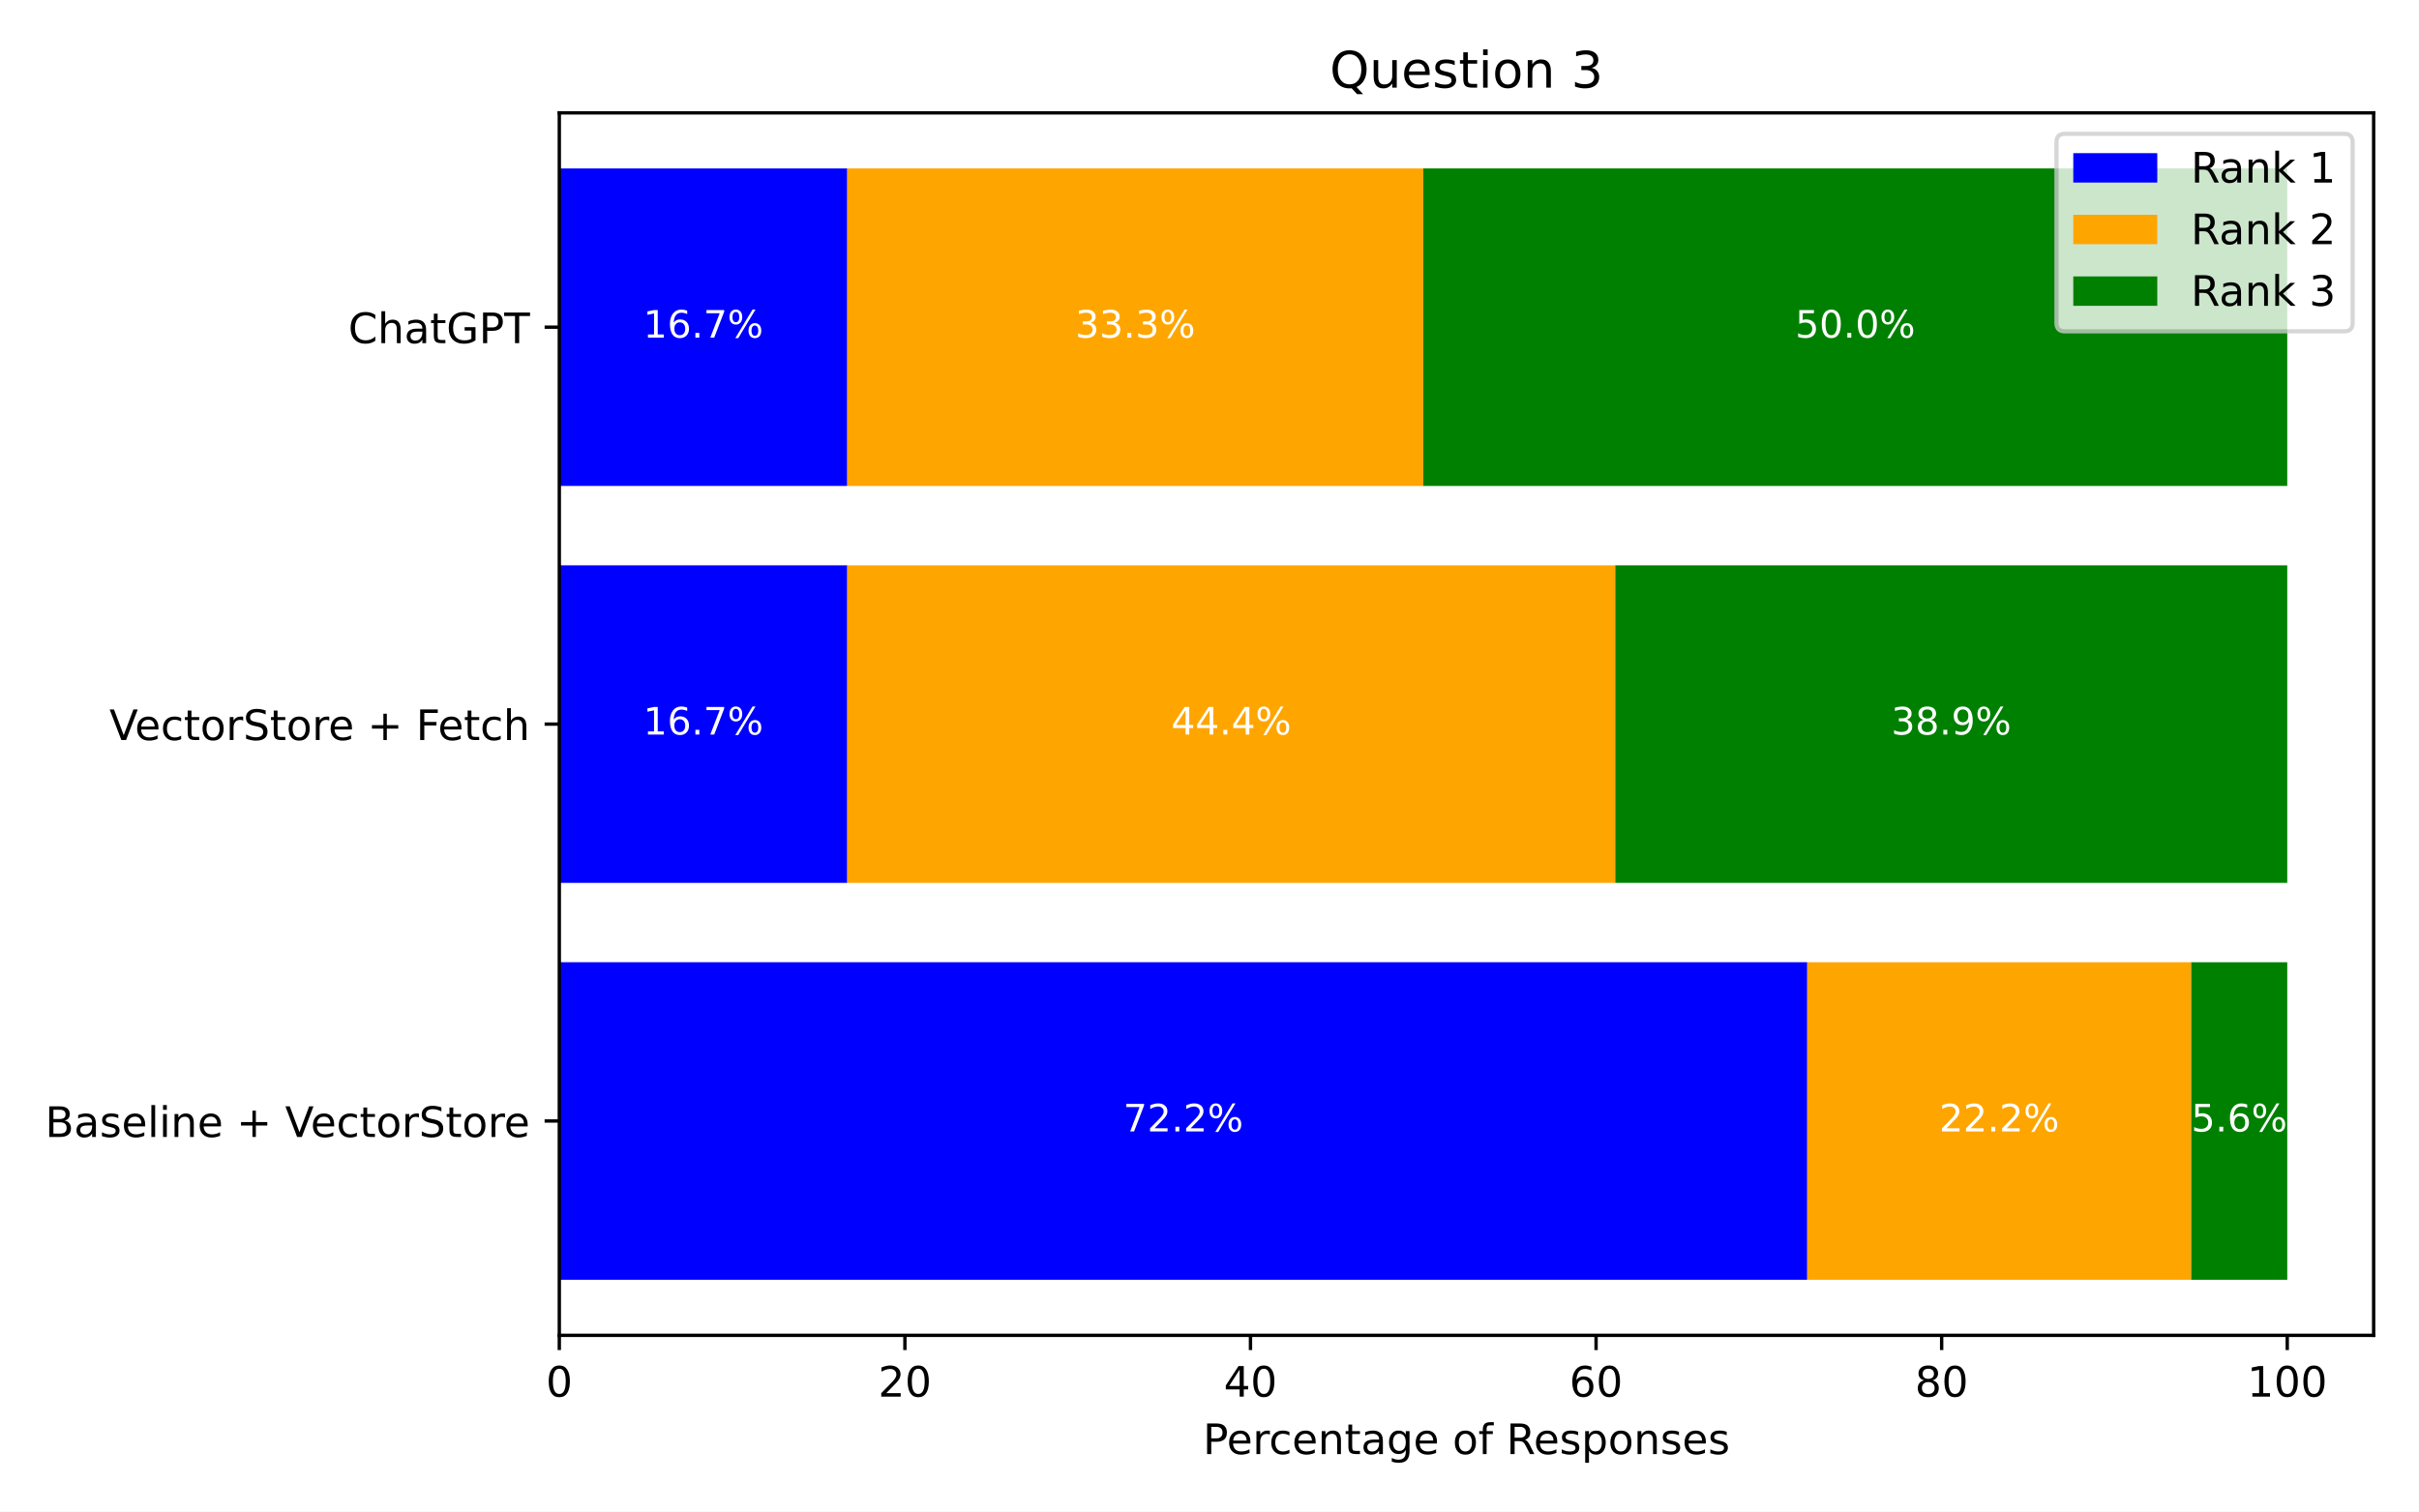
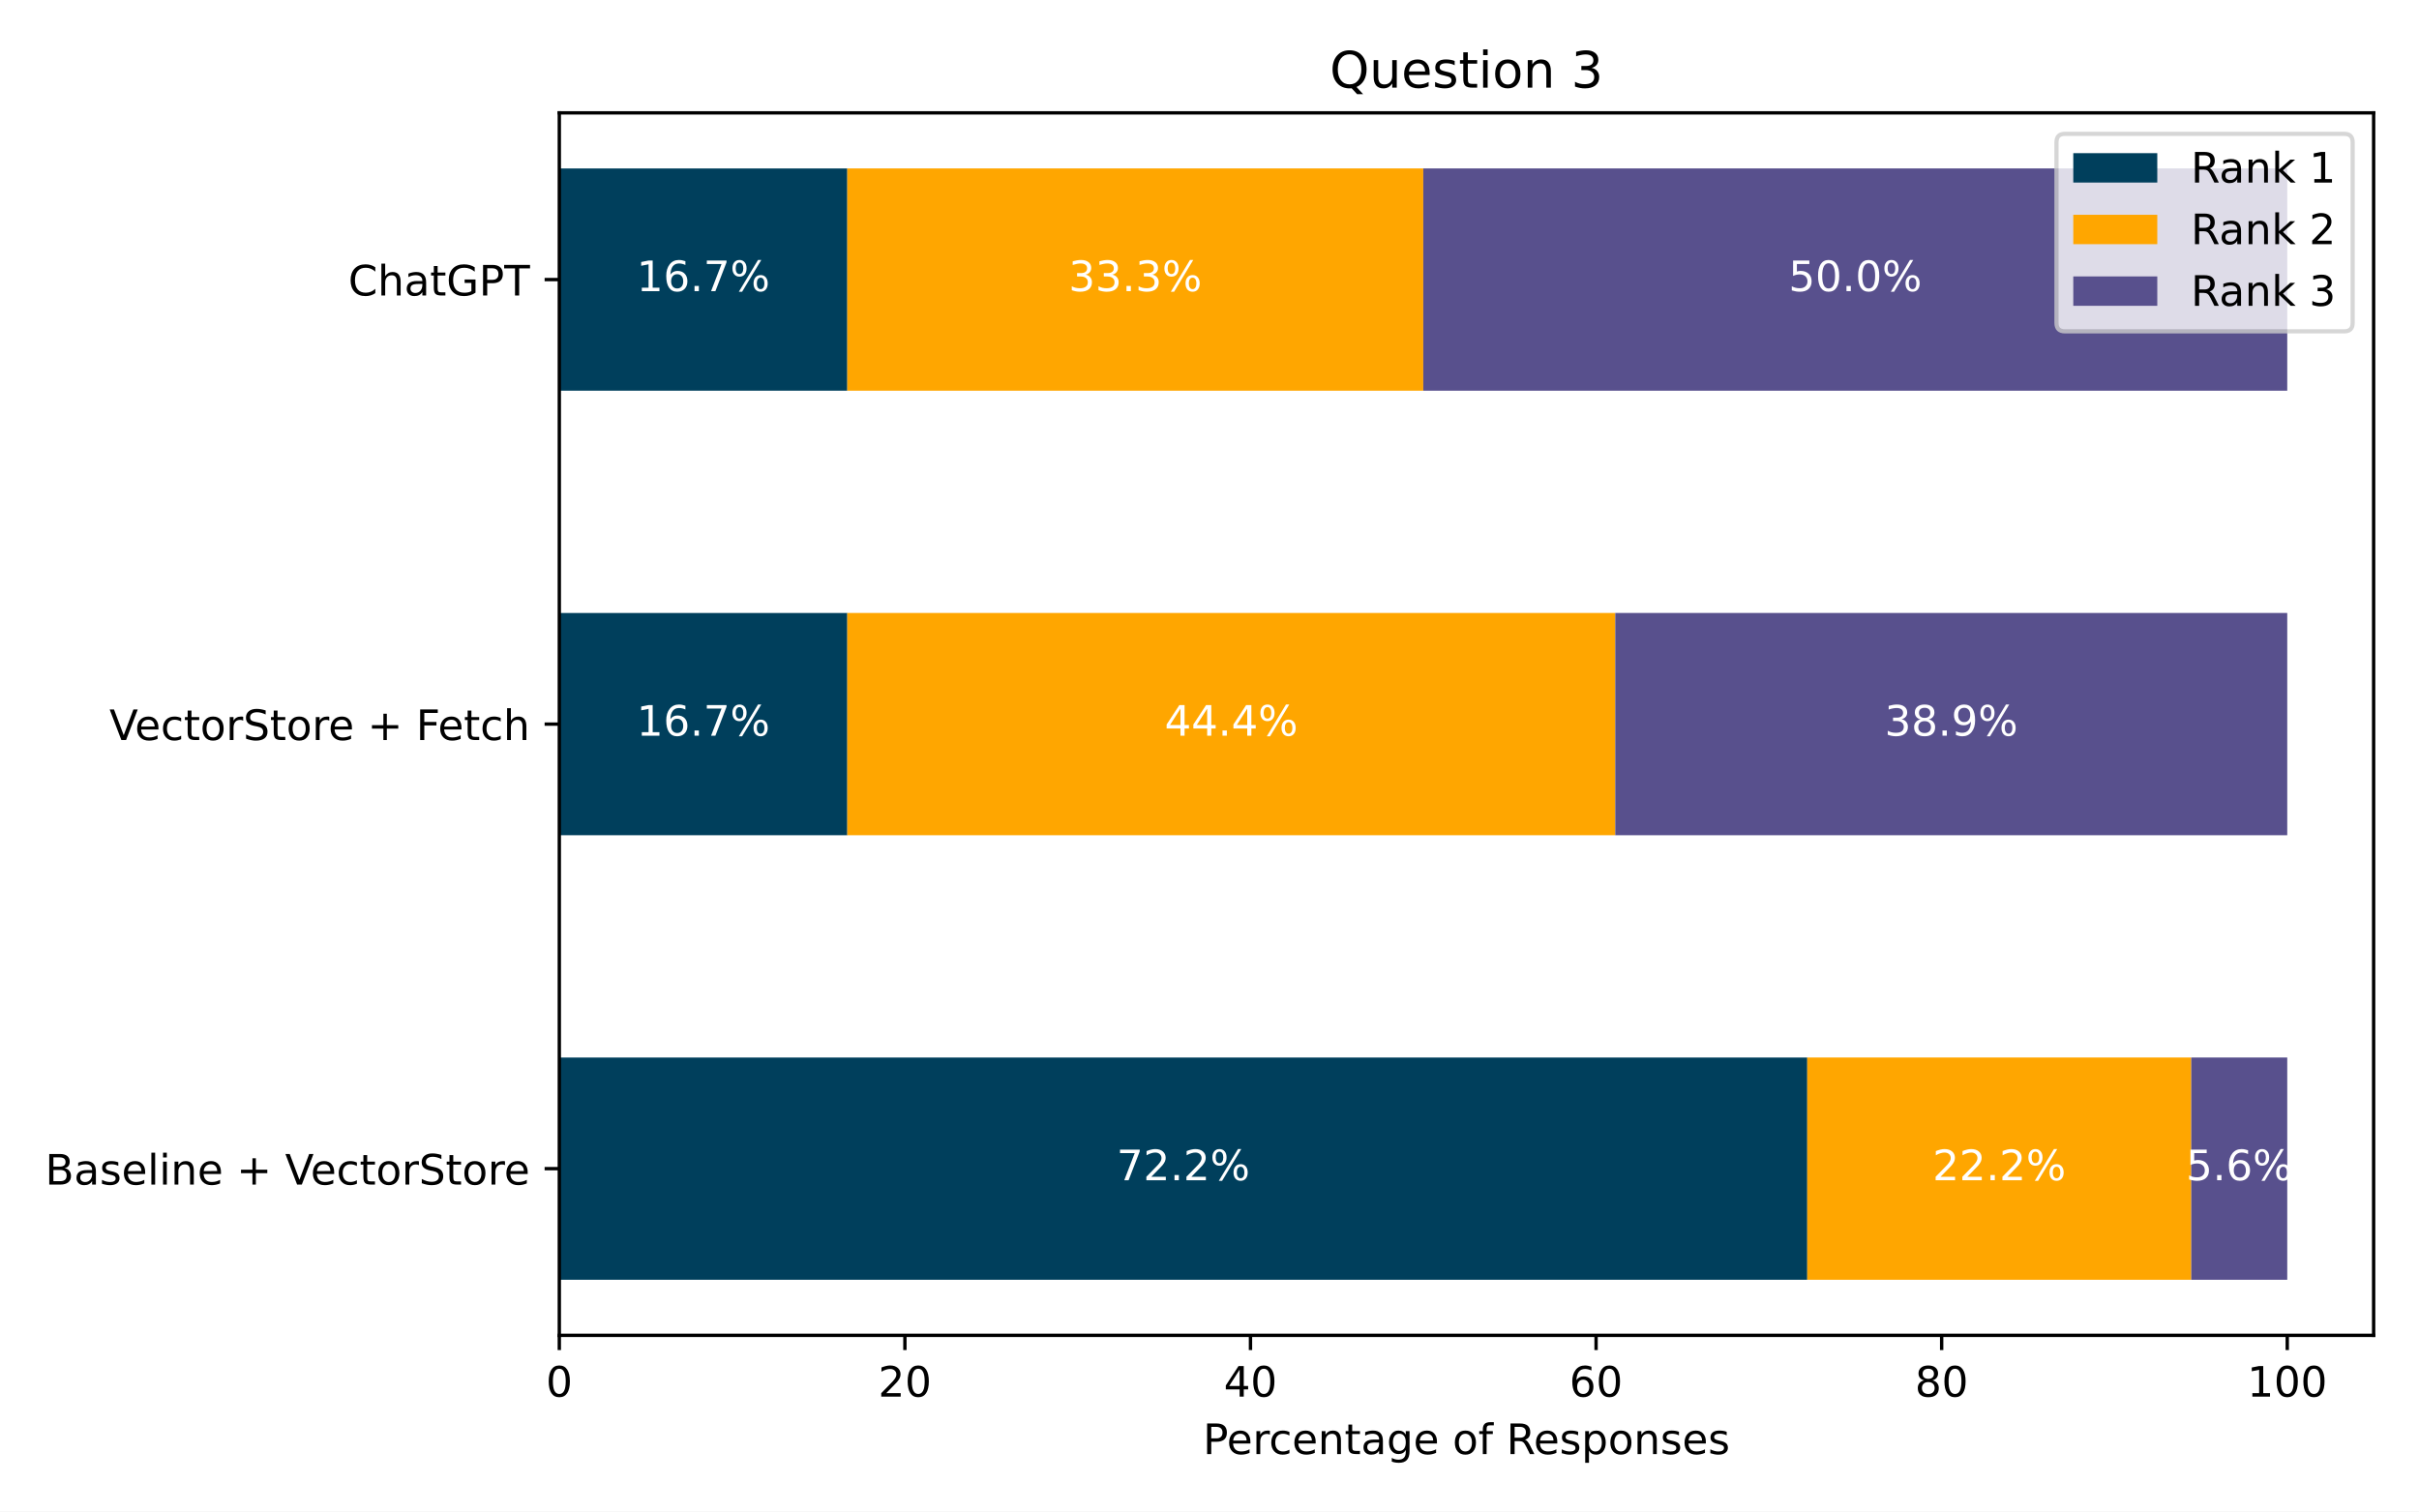
<svg xmlns="http://www.w3.org/2000/svg" xmlns:xlink="http://www.w3.org/1999/xlink" width="576pt" height="360pt" viewBox="0 0 576 360" version="1.1">
  <defs>
    <style type="text/css">*{stroke-linejoin: round; stroke-linecap: butt}</style>
  </defs>
  <g id="figure_1">
    <g id="patch_1">
      <path d="M 0 360  L 576 360  L 576 0  L 0 0  z " style="fill: #ffffff" />
    </g>
    <g id="axes_1">
      <g id="patch_2">
        <path d="M 133.18 318.04  L 565.2 318.04  L 565.2 26.88  L 133.18 26.88  z " style="fill: #ffffff" />
      </g>
      <g id="patch_3">
-         <path d="M 133.18 304.805  L 430.337 304.805  L 430.337 229.179  L 133.18 229.179  z " clip-path="url(#p0ea4e80073)" style="fill: #0000ff" />
+         <path d="M 133.18 304.805  L 430.337 304.805  L 430.337 251.867  L 133.18 251.867  z " clip-path="url(#p68e67c77ee)" style="fill: #003f5c" />
      </g>
      <g id="patch_4">
-         <path d="M 133.18 210.273  L 201.755 210.273  L 201.755 134.647  L 133.18 134.647  z " clip-path="url(#p0ea4e80073)" style="fill: #0000ff" />
+         <path d="M 133.18 198.929  L 201.755 198.929  L 201.755 145.991  L 133.18 145.991  z " clip-path="url(#p68e67c77ee)" style="fill: #003f5c" />
      </g>
      <g id="patch_5">
-         <path d="M 133.18 115.741  L 201.755 115.741  L 201.755 40.115  L 133.18 40.115  z " clip-path="url(#p0ea4e80073)" style="fill: #0000ff" />
+         <path d="M 133.18 93.053  L 201.755 93.053  L 201.755 40.115  L 133.18 40.115  z " clip-path="url(#p68e67c77ee)" style="fill: #003f5c" />
      </g>
      <g id="patch_6">
-         <path d="M 430.337 304.805  L 521.769 304.805  L 521.769 229.179  L 430.337 229.179  z " clip-path="url(#p0ea4e80073)" style="fill: #ffa500" />
+         <path d="M 430.337 304.805  L 521.769 304.805  L 521.769 251.867  L 430.337 251.867  z " clip-path="url(#p68e67c77ee)" style="fill: #ffa600" />
      </g>
      <g id="patch_7">
-         <path d="M 201.755 210.273  L 384.62 210.273  L 384.62 134.647  L 201.755 134.647  z " clip-path="url(#p0ea4e80073)" style="fill: #ffa500" />
+         <path d="M 201.755 198.929  L 384.62 198.929  L 384.62 145.991  L 201.755 145.991  z " clip-path="url(#p68e67c77ee)" style="fill: #ffa600" />
      </g>
      <g id="patch_8">
-         <path d="M 201.755 115.741  L 338.904 115.741  L 338.904 40.115  L 201.755 40.115  z " clip-path="url(#p0ea4e80073)" style="fill: #ffa500" />
+         <path d="M 201.755 93.053  L 338.904 93.053  L 338.904 40.115  L 201.755 40.115  z " clip-path="url(#p68e67c77ee)" style="fill: #ffa600" />
      </g>
      <g id="patch_9">
-         <path d="M 521.769 304.805  L 544.628 304.805  L 544.628 229.179  L 521.769 229.179  z " clip-path="url(#p0ea4e80073)" style="fill: #008000" />
+         <path d="M 521.769 304.805  L 544.628 304.805  L 544.628 251.867  L 521.769 251.867  z " clip-path="url(#p68e67c77ee)" style="fill: #58508d" />
      </g>
      <g id="patch_10">
-         <path d="M 384.62 210.273  L 544.628 210.273  L 544.628 134.647  L 384.62 134.647  z " clip-path="url(#p0ea4e80073)" style="fill: #008000" />
+         <path d="M 384.62 198.929  L 544.628 198.929  L 544.628 145.991  L 384.62 145.991  z " clip-path="url(#p68e67c77ee)" style="fill: #58508d" />
      </g>
      <g id="patch_11">
-         <path d="M 338.904 115.741  L 544.628 115.741  L 544.628 40.115  L 338.904 40.115  z " clip-path="url(#p0ea4e80073)" style="fill: #008000" />
+         <path d="M 338.904 93.053  L 544.628 93.053  L 544.628 40.115  L 338.904 40.115  z " clip-path="url(#p68e67c77ee)" style="fill: #58508d" />
      </g>
      <g id="matplotlib.axis_1">
        <g id="xtick_1">
          <g id="line2d_1">
            <defs>
-               <path id="mcf17b068e8" d="M 0 0  L 0 3.5  " style="stroke: #000000; stroke-width: 0.8" />
+               <path id="me4d44ee025" d="M 0 0  L 0 3.5  " style="stroke: #000000; stroke-width: 0.8" />
            </defs>
            <g>
-               <use xlink:href="#mcf17b068e8" x="133.18" y="318.04" style="stroke: #000000; stroke-width: 0.8" />
+               <use xlink:href="#me4d44ee025" x="133.18" y="318.04" style="stroke: #000000; stroke-width: 0.8" />
            </g>
          </g>
          <g id="text_1">
            <g transform="translate(129.9988 332.6384) scale(0.1 -0.1)">
              <defs>
                <path id="DejaVuSans-30" d="M 2034 4250  Q 1547 4250 1301 3770  Q 1056 3291 1056 2328  Q 1056 1369 1301 889  Q 1547 409 2034 409  Q 2525 409 2770 889  Q 3016 1369 3016 2328  Q 3016 3291 2770 3770  Q 2525 4250 2034 4250  z M 2034 4750  Q 2819 4750 3233 4129  Q 3647 3509 3647 2328  Q 3647 1150 3233 529  Q 2819 -91 2034 -91  Q 1250 -91 836 529  Q 422 1150 422 2328  Q 422 3509 836 4129  Q 1250 4750 2034 4750  z " transform="scale(0.015625)" />
              </defs>
              <use xlink:href="#DejaVuSans-30" />
            </g>
          </g>
        </g>
        <g id="xtick_2">
          <g id="line2d_2">
            <g>
-               <use xlink:href="#mcf17b068e8" x="215.47" y="318.04" style="stroke: #000000; stroke-width: 0.8" />
+               <use xlink:href="#me4d44ee025" x="215.47" y="318.04" style="stroke: #000000; stroke-width: 0.8" />
            </g>
          </g>
          <g id="text_2">
            <g transform="translate(209.107 332.6384) scale(0.1 -0.1)">
              <defs>
                <path id="DejaVuSans-32" d="M 1228 531  L 3431 531  L 3431 0  L 469 0  L 469 531  Q 828 903 1448 1529  Q 2069 2156 2228 2338  Q 2531 2678 2651 2914  Q 2772 3150 2772 3378  Q 2772 3750 2511 3984  Q 2250 4219 1831 4219  Q 1534 4219 1204 4116  Q 875 4013 500 3803  L 500 4441  Q 881 4594 1212 4672  Q 1544 4750 1819 4750  Q 2544 4750 2975 4387  Q 3406 4025 3406 3419  Q 3406 3131 3298 2873  Q 3191 2616 2906 2266  Q 2828 2175 2409 1742  Q 1991 1309 1228 531  z " transform="scale(0.015625)" />
              </defs>
              <use xlink:href="#DejaVuSans-32" />
              <use xlink:href="#DejaVuSans-30" x="63.623" />
            </g>
          </g>
        </g>
        <g id="xtick_3">
          <g id="line2d_3">
            <g>
-               <use xlink:href="#mcf17b068e8" x="297.759" y="318.04" style="stroke: #000000; stroke-width: 0.8" />
+               <use xlink:href="#me4d44ee025" x="297.759" y="318.04" style="stroke: #000000; stroke-width: 0.8" />
            </g>
          </g>
          <g id="text_3">
            <g transform="translate(291.3965 332.6384) scale(0.1 -0.1)">
              <defs>
                <path id="DejaVuSans-34" d="M 2419 4116  L 825 1625  L 2419 1625  L 2419 4116  z M 2253 4666  L 3047 4666  L 3047 1625  L 3713 1625  L 3713 1100  L 3047 1100  L 3047 0  L 2419 0  L 2419 1100  L 313 1100  L 313 1709  L 2253 4666  z " transform="scale(0.015625)" />
              </defs>
              <use xlink:href="#DejaVuSans-34" />
              <use xlink:href="#DejaVuSans-30" x="63.623" />
            </g>
          </g>
        </g>
        <g id="xtick_4">
          <g id="line2d_4">
            <g>
-               <use xlink:href="#mcf17b068e8" x="380.049" y="318.04" style="stroke: #000000; stroke-width: 0.8" />
+               <use xlink:href="#me4d44ee025" x="380.049" y="318.04" style="stroke: #000000; stroke-width: 0.8" />
            </g>
          </g>
          <g id="text_4">
            <g transform="translate(373.6861 332.6384) scale(0.1 -0.1)">
              <defs>
                <path id="DejaVuSans-36" d="M 2113 2584  Q 1688 2584 1439 2293  Q 1191 2003 1191 1497  Q 1191 994 1439 701  Q 1688 409 2113 409  Q 2538 409 2786 701  Q 3034 994 3034 1497  Q 3034 2003 2786 2293  Q 2538 2584 2113 2584  z M 3366 4563  L 3366 3988  Q 3128 4100 2886 4159  Q 2644 4219 2406 4219  Q 1781 4219 1451 3797  Q 1122 3375 1075 2522  Q 1259 2794 1537 2939  Q 1816 3084 2150 3084  Q 2853 3084 3261 2657  Q 3669 2231 3669 1497  Q 3669 778 3244 343  Q 2819 -91 2113 -91  Q 1303 -91 875 529  Q 447 1150 447 2328  Q 447 3434 972 4092  Q 1497 4750 2381 4750  Q 2619 4750 2861 4703  Q 3103 4656 3366 4563  z " transform="scale(0.015625)" />
              </defs>
              <use xlink:href="#DejaVuSans-36" />
              <use xlink:href="#DejaVuSans-30" x="63.623" />
            </g>
          </g>
        </g>
        <g id="xtick_5">
          <g id="line2d_5">
            <g>
-               <use xlink:href="#mcf17b068e8" x="462.338" y="318.04" style="stroke: #000000; stroke-width: 0.8" />
+               <use xlink:href="#me4d44ee025" x="462.338" y="318.04" style="stroke: #000000; stroke-width: 0.8" />
            </g>
          </g>
          <g id="text_5">
            <g transform="translate(455.9756 332.6384) scale(0.1 -0.1)">
              <defs>
                <path id="DejaVuSans-38" d="M 2034 2216  Q 1584 2216 1326 1975  Q 1069 1734 1069 1313  Q 1069 891 1326 650  Q 1584 409 2034 409  Q 2484 409 2743 651  Q 3003 894 3003 1313  Q 3003 1734 2745 1975  Q 2488 2216 2034 2216  z M 1403 2484  Q 997 2584 770 2862  Q 544 3141 544 3541  Q 544 4100 942 4425  Q 1341 4750 2034 4750  Q 2731 4750 3128 4425  Q 3525 4100 3525 3541  Q 3525 3141 3298 2862  Q 3072 2584 2669 2484  Q 3125 2378 3379 2068  Q 3634 1759 3634 1313  Q 3634 634 3220 271  Q 2806 -91 2034 -91  Q 1263 -91 848 271  Q 434 634 434 1313  Q 434 1759 690 2068  Q 947 2378 1403 2484  z M 1172 3481  Q 1172 3119 1398 2916  Q 1625 2713 2034 2713  Q 2441 2713 2670 2916  Q 2900 3119 2900 3481  Q 2900 3844 2670 4047  Q 2441 4250 2034 4250  Q 1625 4250 1398 4047  Q 1172 3844 1172 3481  z " transform="scale(0.015625)" />
              </defs>
              <use xlink:href="#DejaVuSans-38" />
              <use xlink:href="#DejaVuSans-30" x="63.623" />
            </g>
          </g>
        </g>
        <g id="xtick_6">
          <g id="line2d_6">
            <g>
-               <use xlink:href="#mcf17b068e8" x="544.628" y="318.04" style="stroke: #000000; stroke-width: 0.8" />
+               <use xlink:href="#me4d44ee025" x="544.628" y="318.04" style="stroke: #000000; stroke-width: 0.8" />
            </g>
          </g>
          <g id="text_6">
            <g transform="translate(535.0839 332.6384) scale(0.1 -0.1)">
              <defs>
                <path id="DejaVuSans-31" d="M 794 531  L 1825 531  L 1825 4091  L 703 3866  L 703 4441  L 1819 4666  L 2450 4666  L 2450 531  L 3481 531  L 3481 0  L 794 0  L 794 531  z " transform="scale(0.015625)" />
              </defs>
              <use xlink:href="#DejaVuSans-31" />
              <use xlink:href="#DejaVuSans-30" x="63.623" />
              <use xlink:href="#DejaVuSans-30" x="127.246" />
            </g>
          </g>
        </g>
        <g id="text_7">
          <g transform="translate(286.4509 346.3166) scale(0.1 -0.1)">
            <defs>
              <path id="DejaVuSans-50" d="M 1259 4147  L 1259 2394  L 2053 2394  Q 2494 2394 2734 2622  Q 2975 2850 2975 3272  Q 2975 3691 2734 3919  Q 2494 4147 2053 4147  L 1259 4147  z M 628 4666  L 2053 4666  Q 2838 4666 3239 4311  Q 3641 3956 3641 3272  Q 3641 2581 3239 2228  Q 2838 1875 2053 1875  L 1259 1875  L 1259 0  L 628 0  L 628 4666  z " transform="scale(0.015625)" />
              <path id="DejaVuSans-65" d="M 3597 1894  L 3597 1613  L 953 1613  Q 991 1019 1311 708  Q 1631 397 2203 397  Q 2534 397 2845 478  Q 3156 559 3463 722  L 3463 178  Q 3153 47 2828 -22  Q 2503 -91 2169 -91  Q 1331 -91 842 396  Q 353 884 353 1716  Q 353 2575 817 3079  Q 1281 3584 2069 3584  Q 2775 3584 3186 3129  Q 3597 2675 3597 1894  z M 3022 2063  Q 3016 2534 2758 2815  Q 2500 3097 2075 3097  Q 1594 3097 1305 2825  Q 1016 2553 972 2059  L 3022 2063  z " transform="scale(0.015625)" />
              <path id="DejaVuSans-72" d="M 2631 2963  Q 2534 3019 2420 3045  Q 2306 3072 2169 3072  Q 1681 3072 1420 2755  Q 1159 2438 1159 1844  L 1159 0  L 581 0  L 581 3500  L 1159 3500  L 1159 2956  Q 1341 3275 1631 3429  Q 1922 3584 2338 3584  Q 2397 3584 2469 3576  Q 2541 3569 2628 3553  L 2631 2963  z " transform="scale(0.015625)" />
              <path id="DejaVuSans-63" d="M 3122 3366  L 3122 2828  Q 2878 2963 2633 3030  Q 2388 3097 2138 3097  Q 1578 3097 1268 2742  Q 959 2388 959 1747  Q 959 1106 1268 751  Q 1578 397 2138 397  Q 2388 397 2633 464  Q 2878 531 3122 666  L 3122 134  Q 2881 22 2623 -34  Q 2366 -91 2075 -91  Q 1284 -91 818 406  Q 353 903 353 1747  Q 353 2603 823 3093  Q 1294 3584 2113 3584  Q 2378 3584 2631 3529  Q 2884 3475 3122 3366  z " transform="scale(0.015625)" />
              <path id="DejaVuSans-6e" d="M 3513 2113  L 3513 0  L 2938 0  L 2938 2094  Q 2938 2591 2744 2837  Q 2550 3084 2163 3084  Q 1697 3084 1428 2787  Q 1159 2491 1159 1978  L 1159 0  L 581 0  L 581 3500  L 1159 3500  L 1159 2956  Q 1366 3272 1645 3428  Q 1925 3584 2291 3584  Q 2894 3584 3203 3211  Q 3513 2838 3513 2113  z " transform="scale(0.015625)" />
              <path id="DejaVuSans-74" d="M 1172 4494  L 1172 3500  L 2356 3500  L 2356 3053  L 1172 3053  L 1172 1153  Q 1172 725 1289 603  Q 1406 481 1766 481  L 2356 481  L 2356 0  L 1766 0  Q 1100 0 847 248  Q 594 497 594 1153  L 594 3053  L 172 3053  L 172 3500  L 594 3500  L 594 4494  L 1172 4494  z " transform="scale(0.015625)" />
              <path id="DejaVuSans-61" d="M 2194 1759  Q 1497 1759 1228 1600  Q 959 1441 959 1056  Q 959 750 1161 570  Q 1363 391 1709 391  Q 2188 391 2477 730  Q 2766 1069 2766 1631  L 2766 1759  L 2194 1759  z M 3341 1997  L 3341 0  L 2766 0  L 2766 531  Q 2569 213 2275 61  Q 1981 -91 1556 -91  Q 1019 -91 701 211  Q 384 513 384 1019  Q 384 1609 779 1909  Q 1175 2209 1959 2209  L 2766 2209  L 2766 2266  Q 2766 2663 2505 2880  Q 2244 3097 1772 3097  Q 1472 3097 1187 3025  Q 903 2953 641 2809  L 641 3341  Q 956 3463 1253 3523  Q 1550 3584 1831 3584  Q 2591 3584 2966 3190  Q 3341 2797 3341 1997  z " transform="scale(0.015625)" />
              <path id="DejaVuSans-67" d="M 2906 1791  Q 2906 2416 2648 2759  Q 2391 3103 1925 3103  Q 1463 3103 1205 2759  Q 947 2416 947 1791  Q 947 1169 1205 825  Q 1463 481 1925 481  Q 2391 481 2648 825  Q 2906 1169 2906 1791  z M 3481 434  Q 3481 -459 3084 -895  Q 2688 -1331 1869 -1331  Q 1566 -1331 1297 -1286  Q 1028 -1241 775 -1147  L 775 -588  Q 1028 -725 1275 -790  Q 1522 -856 1778 -856  Q 2344 -856 2625 -561  Q 2906 -266 2906 331  L 2906 616  Q 2728 306 2450 153  Q 2172 0 1784 0  Q 1141 0 747 490  Q 353 981 353 1791  Q 353 2603 747 3093  Q 1141 3584 1784 3584  Q 2172 3584 2450 3431  Q 2728 3278 2906 2969  L 2906 3500  L 3481 3500  L 3481 434  z " transform="scale(0.015625)" />
              <path id="DejaVuSans-20" transform="scale(0.015625)" />
              <path id="DejaVuSans-6f" d="M 1959 3097  Q 1497 3097 1228 2736  Q 959 2375 959 1747  Q 959 1119 1226 758  Q 1494 397 1959 397  Q 2419 397 2687 759  Q 2956 1122 2956 1747  Q 2956 2369 2687 2733  Q 2419 3097 1959 3097  z M 1959 3584  Q 2709 3584 3137 3096  Q 3566 2609 3566 1747  Q 3566 888 3137 398  Q 2709 -91 1959 -91  Q 1206 -91 779 398  Q 353 888 353 1747  Q 353 2609 779 3096  Q 1206 3584 1959 3584  z " transform="scale(0.015625)" />
              <path id="DejaVuSans-66" d="M 2375 4863  L 2375 4384  L 1825 4384  Q 1516 4384 1395 4259  Q 1275 4134 1275 3809  L 1275 3500  L 2222 3500  L 2222 3053  L 1275 3053  L 1275 0  L 697 0  L 697 3053  L 147 3053  L 147 3500  L 697 3500  L 697 3744  Q 697 4328 969 4595  Q 1241 4863 1831 4863  L 2375 4863  z " transform="scale(0.015625)" />
              <path id="DejaVuSans-52" d="M 2841 2188  Q 3044 2119 3236 1894  Q 3428 1669 3622 1275  L 4263 0  L 3584 0  L 2988 1197  Q 2756 1666 2539 1819  Q 2322 1972 1947 1972  L 1259 1972  L 1259 0  L 628 0  L 628 4666  L 2053 4666  Q 2853 4666 3247 4331  Q 3641 3997 3641 3322  Q 3641 2881 3436 2590  Q 3231 2300 2841 2188  z M 1259 4147  L 1259 2491  L 2053 2491  Q 2509 2491 2742 2702  Q 2975 2913 2975 3322  Q 2975 3731 2742 3939  Q 2509 4147 2053 4147  L 1259 4147  z " transform="scale(0.015625)" />
              <path id="DejaVuSans-73" d="M 2834 3397  L 2834 2853  Q 2591 2978 2328 3040  Q 2066 3103 1784 3103  Q 1356 3103 1142 2972  Q 928 2841 928 2578  Q 928 2378 1081 2264  Q 1234 2150 1697 2047  L 1894 2003  Q 2506 1872 2764 1633  Q 3022 1394 3022 966  Q 3022 478 2636 193  Q 2250 -91 1575 -91  Q 1294 -91 989 -36  Q 684 19 347 128  L 347 722  Q 666 556 975 473  Q 1284 391 1588 391  Q 1994 391 2212 530  Q 2431 669 2431 922  Q 2431 1156 2273 1281  Q 2116 1406 1581 1522  L 1381 1569  Q 847 1681 609 1914  Q 372 2147 372 2553  Q 372 3047 722 3315  Q 1072 3584 1716 3584  Q 2034 3584 2315 3537  Q 2597 3491 2834 3397  z " transform="scale(0.015625)" />
              <path id="DejaVuSans-70" d="M 1159 525  L 1159 -1331  L 581 -1331  L 581 3500  L 1159 3500  L 1159 2969  Q 1341 3281 1617 3432  Q 1894 3584 2278 3584  Q 2916 3584 3314 3078  Q 3713 2572 3713 1747  Q 3713 922 3314 415  Q 2916 -91 2278 -91  Q 1894 -91 1617 61  Q 1341 213 1159 525  z M 3116 1747  Q 3116 2381 2855 2742  Q 2594 3103 2138 3103  Q 1681 3103 1420 2742  Q 1159 2381 1159 1747  Q 1159 1113 1420 752  Q 1681 391 2138 391  Q 2594 391 2855 752  Q 3116 1113 3116 1747  z " transform="scale(0.015625)" />
            </defs>
            <use xlink:href="#DejaVuSans-50" />
            <use xlink:href="#DejaVuSans-65" x="56.678" />
            <use xlink:href="#DejaVuSans-72" x="118.201" />
            <use xlink:href="#DejaVuSans-63" x="157.064" />
            <use xlink:href="#DejaVuSans-65" x="212.045" />
            <use xlink:href="#DejaVuSans-6e" x="273.568" />
            <use xlink:href="#DejaVuSans-74" x="336.947" />
            <use xlink:href="#DejaVuSans-61" x="376.156" />
            <use xlink:href="#DejaVuSans-67" x="437.436" />
            <use xlink:href="#DejaVuSans-65" x="500.912" />
            <use xlink:href="#DejaVuSans-20" x="562.436" />
            <use xlink:href="#DejaVuSans-6f" x="594.223" />
            <use xlink:href="#DejaVuSans-66" x="655.404" />
            <use xlink:href="#DejaVuSans-20" x="690.609" />
            <use xlink:href="#DejaVuSans-52" x="722.396" />
            <use xlink:href="#DejaVuSans-65" x="787.379" />
            <use xlink:href="#DejaVuSans-73" x="848.902" />
            <use xlink:href="#DejaVuSans-70" x="901.002" />
            <use xlink:href="#DejaVuSans-6f" x="964.479" />
            <use xlink:href="#DejaVuSans-6e" x="1025.66" />
            <use xlink:href="#DejaVuSans-73" x="1089.039" />
            <use xlink:href="#DejaVuSans-65" x="1141.139" />
            <use xlink:href="#DejaVuSans-73" x="1202.662" />
          </g>
        </g>
      </g>
      <g id="matplotlib.axis_2">
        <g id="ytick_1">
          <g id="line2d_7">
            <defs>
-               <path id="mb8034035ca" d="M 0 0  L -3.5 0  " style="stroke: #000000; stroke-width: 0.8" />
+               <path id="me959b31f02" d="M 0 0  L -3.5 0  " style="stroke: #000000; stroke-width: 0.8" />
            </defs>
            <g>
-               <use xlink:href="#mb8034035ca" x="133.18" y="266.992" style="stroke: #000000; stroke-width: 0.8" />
+               <use xlink:href="#me959b31f02" x="133.18" y="278.336" style="stroke: #000000; stroke-width: 0.8" />
            </g>
          </g>
          <g id="text_8">
-             <g transform="translate(10.75188 270.7917) scale(0.1 -0.1)">
+             <g transform="translate(10.75188 282.1356) scale(0.1 -0.1)">
              <defs>
                <path id="DejaVuSans-42" d="M 1259 2228  L 1259 519  L 2272 519  Q 2781 519 3026 730  Q 3272 941 3272 1375  Q 3272 1813 3026 2020  Q 2781 2228 2272 2228  L 1259 2228  z M 1259 4147  L 1259 2741  L 2194 2741  Q 2656 2741 2882 2914  Q 3109 3088 3109 3444  Q 3109 3797 2882 3972  Q 2656 4147 2194 4147  L 1259 4147  z M 628 4666  L 2241 4666  Q 2963 4666 3353 4366  Q 3744 4066 3744 3513  Q 3744 3084 3544 2831  Q 3344 2578 2956 2516  Q 3422 2416 3680 2098  Q 3938 1781 3938 1306  Q 3938 681 3513 340  Q 3088 0 2303 0  L 628 0  L 628 4666  z " transform="scale(0.015625)" />
                <path id="DejaVuSans-6c" d="M 603 4863  L 1178 4863  L 1178 0  L 603 0  L 603 4863  z " transform="scale(0.015625)" />
                <path id="DejaVuSans-69" d="M 603 3500  L 1178 3500  L 1178 0  L 603 0  L 603 3500  z M 603 4863  L 1178 4863  L 1178 4134  L 603 4134  L 603 4863  z " transform="scale(0.015625)" />
                <path id="DejaVuSans-2b" d="M 2944 4013  L 2944 2272  L 4684 2272  L 4684 1741  L 2944 1741  L 2944 0  L 2419 0  L 2419 1741  L 678 1741  L 678 2272  L 2419 2272  L 2419 4013  L 2944 4013  z " transform="scale(0.015625)" />
                <path id="DejaVuSans-56" d="M 1831 0  L 50 4666  L 709 4666  L 2188 738  L 3669 4666  L 4325 4666  L 2547 0  L 1831 0  z " transform="scale(0.015625)" />
                <path id="DejaVuSans-53" d="M 3425 4513  L 3425 3897  Q 3066 4069 2747 4153  Q 2428 4238 2131 4238  Q 1616 4238 1336 4038  Q 1056 3838 1056 3469  Q 1056 3159 1242 3001  Q 1428 2844 1947 2747  L 2328 2669  Q 3034 2534 3370 2195  Q 3706 1856 3706 1288  Q 3706 609 3251 259  Q 2797 -91 1919 -91  Q 1588 -91 1214 -16  Q 841 59 441 206  L 441 856  Q 825 641 1194 531  Q 1563 422 1919 422  Q 2459 422 2753 634  Q 3047 847 3047 1241  Q 3047 1584 2836 1778  Q 2625 1972 2144 2069  L 1759 2144  Q 1053 2284 737 2584  Q 422 2884 422 3419  Q 422 4038 858 4394  Q 1294 4750 2059 4750  Q 2388 4750 2728 4690  Q 3069 4631 3425 4513  z " transform="scale(0.015625)" />
              </defs>
              <use xlink:href="#DejaVuSans-42" />
              <use xlink:href="#DejaVuSans-61" x="68.604" />
              <use xlink:href="#DejaVuSans-73" x="129.883" />
              <use xlink:href="#DejaVuSans-65" x="181.982" />
              <use xlink:href="#DejaVuSans-6c" x="243.506" />
              <use xlink:href="#DejaVuSans-69" x="271.289" />
              <use xlink:href="#DejaVuSans-6e" x="299.072" />
              <use xlink:href="#DejaVuSans-65" x="362.451" />
              <use xlink:href="#DejaVuSans-20" x="423.975" />
              <use xlink:href="#DejaVuSans-2b" x="455.762" />
              <use xlink:href="#DejaVuSans-20" x="539.551" />
              <use xlink:href="#DejaVuSans-56" x="571.338" />
              <use xlink:href="#DejaVuSans-65" x="631.996" />
              <use xlink:href="#DejaVuSans-63" x="693.52" />
              <use xlink:href="#DejaVuSans-74" x="748.5" />
              <use xlink:href="#DejaVuSans-6f" x="787.709" />
              <use xlink:href="#DejaVuSans-72" x="848.891" />
              <use xlink:href="#DejaVuSans-53" x="890.004" />
              <use xlink:href="#DejaVuSans-74" x="953.48" />
              <use xlink:href="#DejaVuSans-6f" x="992.689" />
              <use xlink:href="#DejaVuSans-72" x="1053.871" />
              <use xlink:href="#DejaVuSans-65" x="1092.734" />
            </g>
          </g>
        </g>
        <g id="ytick_2">
          <g id="line2d_8">
            <g>
-               <use xlink:href="#mb8034035ca" x="133.18" y="172.46" style="stroke: #000000; stroke-width: 0.8" />
+               <use xlink:href="#me959b31f02" x="133.18" y="172.46" style="stroke: #000000; stroke-width: 0.8" />
            </g>
          </g>
          <g id="text_9">
            <g transform="translate(26.03937 176.2592) scale(0.1 -0.1)">
              <defs>
                <path id="DejaVuSans-46" d="M 628 4666  L 3309 4666  L 3309 4134  L 1259 4134  L 1259 2759  L 3109 2759  L 3109 2228  L 1259 2228  L 1259 0  L 628 0  L 628 4666  z " transform="scale(0.015625)" />
                <path id="DejaVuSans-68" d="M 3513 2113  L 3513 0  L 2938 0  L 2938 2094  Q 2938 2591 2744 2837  Q 2550 3084 2163 3084  Q 1697 3084 1428 2787  Q 1159 2491 1159 1978  L 1159 0  L 581 0  L 581 4863  L 1159 4863  L 1159 2956  Q 1366 3272 1645 3428  Q 1925 3584 2291 3584  Q 2894 3584 3203 3211  Q 3513 2838 3513 2113  z " transform="scale(0.015625)" />
              </defs>
              <use xlink:href="#DejaVuSans-56" />
              <use xlink:href="#DejaVuSans-65" x="60.658" />
              <use xlink:href="#DejaVuSans-63" x="122.182" />
              <use xlink:href="#DejaVuSans-74" x="177.162" />
              <use xlink:href="#DejaVuSans-6f" x="216.371" />
              <use xlink:href="#DejaVuSans-72" x="277.553" />
              <use xlink:href="#DejaVuSans-53" x="318.666" />
              <use xlink:href="#DejaVuSans-74" x="382.143" />
              <use xlink:href="#DejaVuSans-6f" x="421.352" />
              <use xlink:href="#DejaVuSans-72" x="482.533" />
              <use xlink:href="#DejaVuSans-65" x="521.396" />
              <use xlink:href="#DejaVuSans-20" x="582.92" />
              <use xlink:href="#DejaVuSans-2b" x="614.707" />
              <use xlink:href="#DejaVuSans-20" x="698.496" />
              <use xlink:href="#DejaVuSans-46" x="730.283" />
              <use xlink:href="#DejaVuSans-65" x="782.303" />
              <use xlink:href="#DejaVuSans-74" x="843.826" />
              <use xlink:href="#DejaVuSans-63" x="883.035" />
              <use xlink:href="#DejaVuSans-68" x="938.016" />
            </g>
          </g>
        </g>
        <g id="ytick_3">
          <g id="line2d_9">
            <g>
-               <use xlink:href="#mb8034035ca" x="133.18" y="77.928" style="stroke: #000000; stroke-width: 0.8" />
+               <use xlink:href="#me959b31f02" x="133.18" y="66.584" style="stroke: #000000; stroke-width: 0.8" />
            </g>
          </g>
          <g id="text_10">
-             <g transform="translate(82.92531 81.72675) scale(0.1 -0.1)">
+             <g transform="translate(82.92531 70.38286) scale(0.1 -0.1)">
              <defs>
                <path id="DejaVuSans-43" d="M 4122 4306  L 4122 3641  Q 3803 3938 3442 4084  Q 3081 4231 2675 4231  Q 1875 4231 1450 3742  Q 1025 3253 1025 2328  Q 1025 1406 1450 917  Q 1875 428 2675 428  Q 3081 428 3442 575  Q 3803 722 4122 1019  L 4122 359  Q 3791 134 3420 21  Q 3050 -91 2638 -91  Q 1578 -91 968 557  Q 359 1206 359 2328  Q 359 3453 968 4101  Q 1578 4750 2638 4750  Q 3056 4750 3426 4639  Q 3797 4528 4122 4306  z " transform="scale(0.015625)" />
                <path id="DejaVuSans-47" d="M 3809 666  L 3809 1919  L 2778 1919  L 2778 2438  L 4434 2438  L 4434 434  Q 4069 175 3628 42  Q 3188 -91 2688 -91  Q 1594 -91 976 548  Q 359 1188 359 2328  Q 359 3472 976 4111  Q 1594 4750 2688 4750  Q 3144 4750 3555 4637  Q 3966 4525 4313 4306  L 4313 3634  Q 3963 3931 3569 4081  Q 3175 4231 2741 4231  Q 1884 4231 1454 3753  Q 1025 3275 1025 2328  Q 1025 1384 1454 906  Q 1884 428 2741 428  Q 3075 428 3337 486  Q 3600 544 3809 666  z " transform="scale(0.015625)" />
                <path id="DejaVuSans-54" d="M -19 4666  L 3928 4666  L 3928 4134  L 2272 4134  L 2272 0  L 1638 0  L 1638 4134  L -19 4134  L -19 4666  z " transform="scale(0.015625)" />
              </defs>
              <use xlink:href="#DejaVuSans-43" />
              <use xlink:href="#DejaVuSans-68" x="69.824" />
              <use xlink:href="#DejaVuSans-61" x="133.203" />
              <use xlink:href="#DejaVuSans-74" x="194.482" />
              <use xlink:href="#DejaVuSans-47" x="233.691" />
              <use xlink:href="#DejaVuSans-50" x="311.182" />
              <use xlink:href="#DejaVuSans-54" x="371.484" />
            </g>
          </g>
        </g>
      </g>
      <g id="patch_12">
        <path d="M 133.18 318.04  L 133.18 26.88  " style="fill: none; stroke: #000000; stroke-width: 0.8; stroke-linejoin: miter; stroke-linecap: square" />
      </g>
      <g id="patch_13">
        <path d="M 565.2 318.04  L 565.2 26.88  " style="fill: none; stroke: #000000; stroke-width: 0.8; stroke-linejoin: miter; stroke-linecap: square" />
      </g>
      <g id="patch_14">
        <path d="M 133.18 318.04  L 565.2 318.04  " style="fill: none; stroke: #000000; stroke-width: 0.8; stroke-linejoin: miter; stroke-linecap: square" />
      </g>
      <g id="patch_15">
        <path d="M 133.18 26.88  L 565.2 26.88  " style="fill: none; stroke: #000000; stroke-width: 0.8; stroke-linejoin: miter; stroke-linecap: square" />
      </g>
      <g id="text_11">
-         <g style="fill: #ffffff" transform="translate(267.4631 269.4759) scale(0.09 -0.09)">
+         <g style="fill: #ffffff" transform="translate(265.8747 281.0957) scale(0.1 -0.1)">
          <defs>
            <path id="DejaVuSans-37" d="M 525 4666  L 3525 4666  L 3525 4397  L 1831 0  L 1172 0  L 2766 4134  L 525 4134  L 525 4666  z " transform="scale(0.015625)" />
            <path id="DejaVuSans-2e" d="M 684 794  L 1344 794  L 1344 0  L 684 0  L 684 794  z " transform="scale(0.015625)" />
            <path id="DejaVuSans-25" d="M 4653 2053  Q 4381 2053 4226 1822  Q 4072 1591 4072 1178  Q 4072 772 4226 539  Q 4381 306 4653 306  Q 4919 306 5073 539  Q 5228 772 5228 1178  Q 5228 1588 5073 1820  Q 4919 2053 4653 2053  z M 4653 2450  Q 5147 2450 5437 2106  Q 5728 1763 5728 1178  Q 5728 594 5436 251  Q 5144 -91 4653 -91  Q 4153 -91 3862 251  Q 3572 594 3572 1178  Q 3572 1766 3864 2108  Q 4156 2450 4653 2450  z M 1428 4353  Q 1159 4353 1004 4120  Q 850 3888 850 3481  Q 850 3069 1003 2837  Q 1156 2606 1428 2606  Q 1700 2606 1854 2837  Q 2009 3069 2009 3481  Q 2009 3884 1853 4118  Q 1697 4353 1428 4353  z M 4250 4750  L 4750 4750  L 1831 -91  L 1331 -91  L 4250 4750  z M 1428 4750  Q 1922 4750 2215 4408  Q 2509 4066 2509 3481  Q 2509 2891 2217 2550  Q 1925 2209 1428 2209  Q 931 2209 642 2551  Q 353 2894 353 3481  Q 353 4063 643 4406  Q 934 4750 1428 4750  z " transform="scale(0.015625)" />
          </defs>
          <use xlink:href="#DejaVuSans-37" />
          <use xlink:href="#DejaVuSans-32" x="63.623" />
          <use xlink:href="#DejaVuSans-2e" x="127.246" />
          <use xlink:href="#DejaVuSans-32" x="159.033" />
          <use xlink:href="#DejaVuSans-25" x="222.656" />
        </g>
      </g>
      <g id="text_12">
-         <g style="fill: #ffffff" transform="translate(461.7578 269.4759) scale(0.09 -0.09)">
+         <g style="fill: #ffffff" transform="translate(460.1694 281.0957) scale(0.1 -0.1)">
          <use xlink:href="#DejaVuSans-32" />
          <use xlink:href="#DejaVuSans-32" x="63.623" />
          <use xlink:href="#DejaVuSans-2e" x="127.246" />
          <use xlink:href="#DejaVuSans-32" x="159.033" />
          <use xlink:href="#DejaVuSans-25" x="222.656" />
        </g>
      </g>
      <g id="text_13">
-         <g style="fill: #ffffff" transform="translate(521.7664 269.4759) scale(0.09 -0.09)">
+         <g style="fill: #ffffff" transform="translate(520.4962 281.0957) scale(0.1 -0.1)">
          <defs>
            <path id="DejaVuSans-35" d="M 691 4666  L 3169 4666  L 3169 4134  L 1269 4134  L 1269 2991  Q 1406 3038 1543 3061  Q 1681 3084 1819 3084  Q 2600 3084 3056 2656  Q 3513 2228 3513 1497  Q 3513 744 3044 326  Q 2575 -91 1722 -91  Q 1428 -91 1123 -41  Q 819 9 494 109  L 494 744  Q 775 591 1075 516  Q 1375 441 1709 441  Q 2250 441 2565 725  Q 2881 1009 2881 1497  Q 2881 1984 2565 2268  Q 2250 2553 1709 2553  Q 1456 2553 1204 2497  Q 953 2441 691 2322  L 691 4666  z " transform="scale(0.015625)" />
          </defs>
          <use xlink:href="#DejaVuSans-35" />
          <use xlink:href="#DejaVuSans-2e" x="63.623" />
          <use xlink:href="#DejaVuSans-36" x="95.41" />
          <use xlink:href="#DejaVuSans-25" x="159.033" />
        </g>
      </g>
      <g id="text_14">
-         <g style="fill: #ffffff" transform="translate(153.1721 174.9434) scale(0.09 -0.09)">
+         <g style="fill: #ffffff" transform="translate(151.5837 175.2194) scale(0.1 -0.1)">
          <use xlink:href="#DejaVuSans-31" />
          <use xlink:href="#DejaVuSans-36" x="63.623" />
          <use xlink:href="#DejaVuSans-2e" x="127.246" />
          <use xlink:href="#DejaVuSans-37" x="159.033" />
          <use xlink:href="#DejaVuSans-25" x="222.656" />
        </g>
      </g>
      <g id="text_15">
-         <g style="fill: #ffffff" transform="translate(278.8922 174.9434) scale(0.09 -0.09)">
+         <g style="fill: #ffffff" transform="translate(277.3038 175.2194) scale(0.1 -0.1)">
          <use xlink:href="#DejaVuSans-34" />
          <use xlink:href="#DejaVuSans-34" x="63.623" />
          <use xlink:href="#DejaVuSans-2e" x="127.246" />
          <use xlink:href="#DejaVuSans-34" x="159.033" />
          <use xlink:href="#DejaVuSans-25" x="222.656" />
        </g>
      </g>
      <g id="text_16">
-         <g style="fill: #ffffff" transform="translate(450.3287 174.9434) scale(0.09 -0.09)">
+         <g style="fill: #ffffff" transform="translate(448.7403 175.2194) scale(0.1 -0.1)">
          <defs>
            <path id="DejaVuSans-33" d="M 2597 2516  Q 3050 2419 3304 2112  Q 3559 1806 3559 1356  Q 3559 666 3084 287  Q 2609 -91 1734 -91  Q 1441 -91 1130 -33  Q 819 25 488 141  L 488 750  Q 750 597 1062 519  Q 1375 441 1716 441  Q 2309 441 2620 675  Q 2931 909 2931 1356  Q 2931 1769 2642 2001  Q 2353 2234 1838 2234  L 1294 2234  L 1294 2753  L 1863 2753  Q 2328 2753 2575 2939  Q 2822 3125 2822 3475  Q 2822 3834 2567 4026  Q 2313 4219 1838 4219  Q 1578 4219 1281 4162  Q 984 4106 628 3988  L 628 4550  Q 988 4650 1302 4700  Q 1616 4750 1894 4750  Q 2613 4750 3031 4423  Q 3450 4097 3450 3541  Q 3450 3153 3228 2886  Q 3006 2619 2597 2516  z " transform="scale(0.015625)" />
            <path id="DejaVuSans-39" d="M 703 97  L 703 672  Q 941 559 1184 500  Q 1428 441 1663 441  Q 2288 441 2617 861  Q 2947 1281 2994 2138  Q 2813 1869 2534 1725  Q 2256 1581 1919 1581  Q 1219 1581 811 2004  Q 403 2428 403 3163  Q 403 3881 828 4315  Q 1253 4750 1959 4750  Q 2769 4750 3195 4129  Q 3622 3509 3622 2328  Q 3622 1225 3098 567  Q 2575 -91 1691 -91  Q 1453 -91 1209 -44  Q 966 3 703 97  z M 1959 2075  Q 2384 2075 2632 2365  Q 2881 2656 2881 3163  Q 2881 3666 2632 3958  Q 2384 4250 1959 4250  Q 1534 4250 1286 3958  Q 1038 3666 1038 3163  Q 1038 2656 1286 2365  Q 1534 2075 1959 2075  z " transform="scale(0.015625)" />
          </defs>
          <use xlink:href="#DejaVuSans-33" />
          <use xlink:href="#DejaVuSans-38" x="63.623" />
          <use xlink:href="#DejaVuSans-2e" x="127.246" />
          <use xlink:href="#DejaVuSans-39" x="159.033" />
          <use xlink:href="#DejaVuSans-25" x="222.656" />
        </g>
      </g>
      <g id="text_17">
-         <g style="fill: #ffffff" transform="translate(153.1721 80.41097) scale(0.09 -0.09)">
+         <g style="fill: #ffffff" transform="translate(151.5837 69.34301) scale(0.1 -0.1)">
          <use xlink:href="#DejaVuSans-31" />
          <use xlink:href="#DejaVuSans-36" x="63.623" />
          <use xlink:href="#DejaVuSans-2e" x="127.246" />
          <use xlink:href="#DejaVuSans-37" x="159.033" />
          <use xlink:href="#DejaVuSans-25" x="222.656" />
        </g>
      </g>
      <g id="text_18">
-         <g style="fill: #ffffff" transform="translate(256.034 80.41097) scale(0.09 -0.09)">
+         <g style="fill: #ffffff" transform="translate(254.4456 69.34301) scale(0.1 -0.1)">
          <use xlink:href="#DejaVuSans-33" />
          <use xlink:href="#DejaVuSans-33" x="63.623" />
          <use xlink:href="#DejaVuSans-2e" x="127.246" />
          <use xlink:href="#DejaVuSans-33" x="159.033" />
          <use xlink:href="#DejaVuSans-25" x="222.656" />
        </g>
      </g>
      <g id="text_19">
-         <g style="fill: #ffffff" transform="translate(427.4705 80.41097) scale(0.09 -0.09)">
+         <g style="fill: #ffffff" transform="translate(425.8821 69.34301) scale(0.1 -0.1)">
          <use xlink:href="#DejaVuSans-35" />
          <use xlink:href="#DejaVuSans-30" x="63.623" />
          <use xlink:href="#DejaVuSans-2e" x="127.246" />
          <use xlink:href="#DejaVuSans-30" x="159.033" />
          <use xlink:href="#DejaVuSans-25" x="222.656" />
        </g>
      </g>
      <g id="text_20">
        <g transform="translate(316.6297 20.88) scale(0.12 -0.12)">
          <defs>
            <path id="DejaVuSans-51" d="M 2522 4238  Q 1834 4238 1429 3725  Q 1025 3213 1025 2328  Q 1025 1447 1429 934  Q 1834 422 2522 422  Q 3209 422 3611 934  Q 4013 1447 4013 2328  Q 4013 3213 3611 3725  Q 3209 4238 2522 4238  z M 3406 84  L 4238 -825  L 3475 -825  L 2784 -78  Q 2681 -84 2626 -87  Q 2572 -91 2522 -91  Q 1538 -91 948 567  Q 359 1225 359 2328  Q 359 3434 948 4092  Q 1538 4750 2522 4750  Q 3503 4750 4090 4092  Q 4678 3434 4678 2328  Q 4678 1516 4351 937  Q 4025 359 3406 84  z " transform="scale(0.015625)" />
            <path id="DejaVuSans-75" d="M 544 1381  L 544 3500  L 1119 3500  L 1119 1403  Q 1119 906 1312 657  Q 1506 409 1894 409  Q 2359 409 2629 706  Q 2900 1003 2900 1516  L 2900 3500  L 3475 3500  L 3475 0  L 2900 0  L 2900 538  Q 2691 219 2414 64  Q 2138 -91 1772 -91  Q 1169 -91 856 284  Q 544 659 544 1381  z M 1991 3584  L 1991 3584  z " transform="scale(0.015625)" />
          </defs>
          <use xlink:href="#DejaVuSans-51" />
          <use xlink:href="#DejaVuSans-75" x="78.711" />
          <use xlink:href="#DejaVuSans-65" x="142.09" />
          <use xlink:href="#DejaVuSans-73" x="203.613" />
          <use xlink:href="#DejaVuSans-74" x="255.713" />
          <use xlink:href="#DejaVuSans-69" x="294.922" />
          <use xlink:href="#DejaVuSans-6f" x="322.705" />
          <use xlink:href="#DejaVuSans-6e" x="383.887" />
          <use xlink:href="#DejaVuSans-20" x="447.266" />
          <use xlink:href="#DejaVuSans-33" x="479.053" />
        </g>
      </g>
      <g id="legend_1">
        <g id="patch_16">
          <path d="M 491.68 78.914  L 558.2 78.914  Q 560.2 78.914 560.2 76.914  L 560.2 33.88  Q 560.2 31.88 558.2 31.88  L 491.68 31.88  Q 489.68 31.88 489.68 33.88  L 489.68 76.914  Q 489.68 78.914 491.68 78.914  z " style="fill: #ffffff; opacity: 0.8; stroke: #cccccc; stroke-linejoin: miter" />
        </g>
        <g id="patch_17">
-           <path d="M 493.68 43.478  L 513.68 43.478  L 513.68 36.478  L 493.68 36.478  z " style="fill: #0000ff" />
+           <path d="M 493.68 43.478  L 513.68 43.478  L 513.68 36.478  L 493.68 36.478  z " style="fill: #003f5c" />
        </g>
        <g id="text_21">
          <g transform="translate(521.6797 43.47844) scale(0.1 -0.1)">
            <defs>
              <path id="DejaVuSans-6b" d="M 581 4863  L 1159 4863  L 1159 1991  L 2875 3500  L 3609 3500  L 1753 1863  L 3688 0  L 2938 0  L 1159 1709  L 1159 0  L 581 0  L 581 4863  z " transform="scale(0.015625)" />
            </defs>
            <use xlink:href="#DejaVuSans-52" />
            <use xlink:href="#DejaVuSans-61" x="67.232" />
            <use xlink:href="#DejaVuSans-6e" x="128.512" />
            <use xlink:href="#DejaVuSans-6b" x="191.891" />
            <use xlink:href="#DejaVuSans-20" x="249.801" />
            <use xlink:href="#DejaVuSans-31" x="281.588" />
          </g>
        </g>
        <g id="patch_18">
-           <path d="M 493.68 58.157  L 513.68 58.157  L 513.68 51.157  L 493.68 51.157  z " style="fill: #ffa500" />
+           <path d="M 493.68 58.157  L 513.68 58.157  L 513.68 51.157  L 493.68 51.157  z " style="fill: #ffa600" />
        </g>
        <g id="text_22">
          <g transform="translate(521.6797 58.15656) scale(0.1 -0.1)">
            <use xlink:href="#DejaVuSans-52" />
            <use xlink:href="#DejaVuSans-61" x="67.232" />
            <use xlink:href="#DejaVuSans-6e" x="128.512" />
            <use xlink:href="#DejaVuSans-6b" x="191.891" />
            <use xlink:href="#DejaVuSans-20" x="249.801" />
            <use xlink:href="#DejaVuSans-32" x="281.588" />
          </g>
        </g>
        <g id="patch_19">
-           <path d="M 493.68 72.835  L 513.68 72.835  L 513.68 65.835  L 493.68 65.835  z " style="fill: #008000" />
+           <path d="M 493.68 72.835  L 513.68 72.835  L 513.68 65.835  L 493.68 65.835  z " style="fill: #58508d" />
        </g>
        <g id="text_23">
          <g transform="translate(521.6797 72.83469) scale(0.1 -0.1)">
            <use xlink:href="#DejaVuSans-52" />
            <use xlink:href="#DejaVuSans-61" x="67.232" />
            <use xlink:href="#DejaVuSans-6e" x="128.512" />
            <use xlink:href="#DejaVuSans-6b" x="191.891" />
            <use xlink:href="#DejaVuSans-20" x="249.801" />
            <use xlink:href="#DejaVuSans-33" x="281.588" />
          </g>
        </g>
      </g>
    </g>
  </g>
  <defs>
-     <clipPath id="p0ea4e80073">
+     <clipPath id="p68e67c77ee">
      <rect x="133.18" y="26.88" width="432.02" height="291.16" />
    </clipPath>
  </defs>
</svg>
